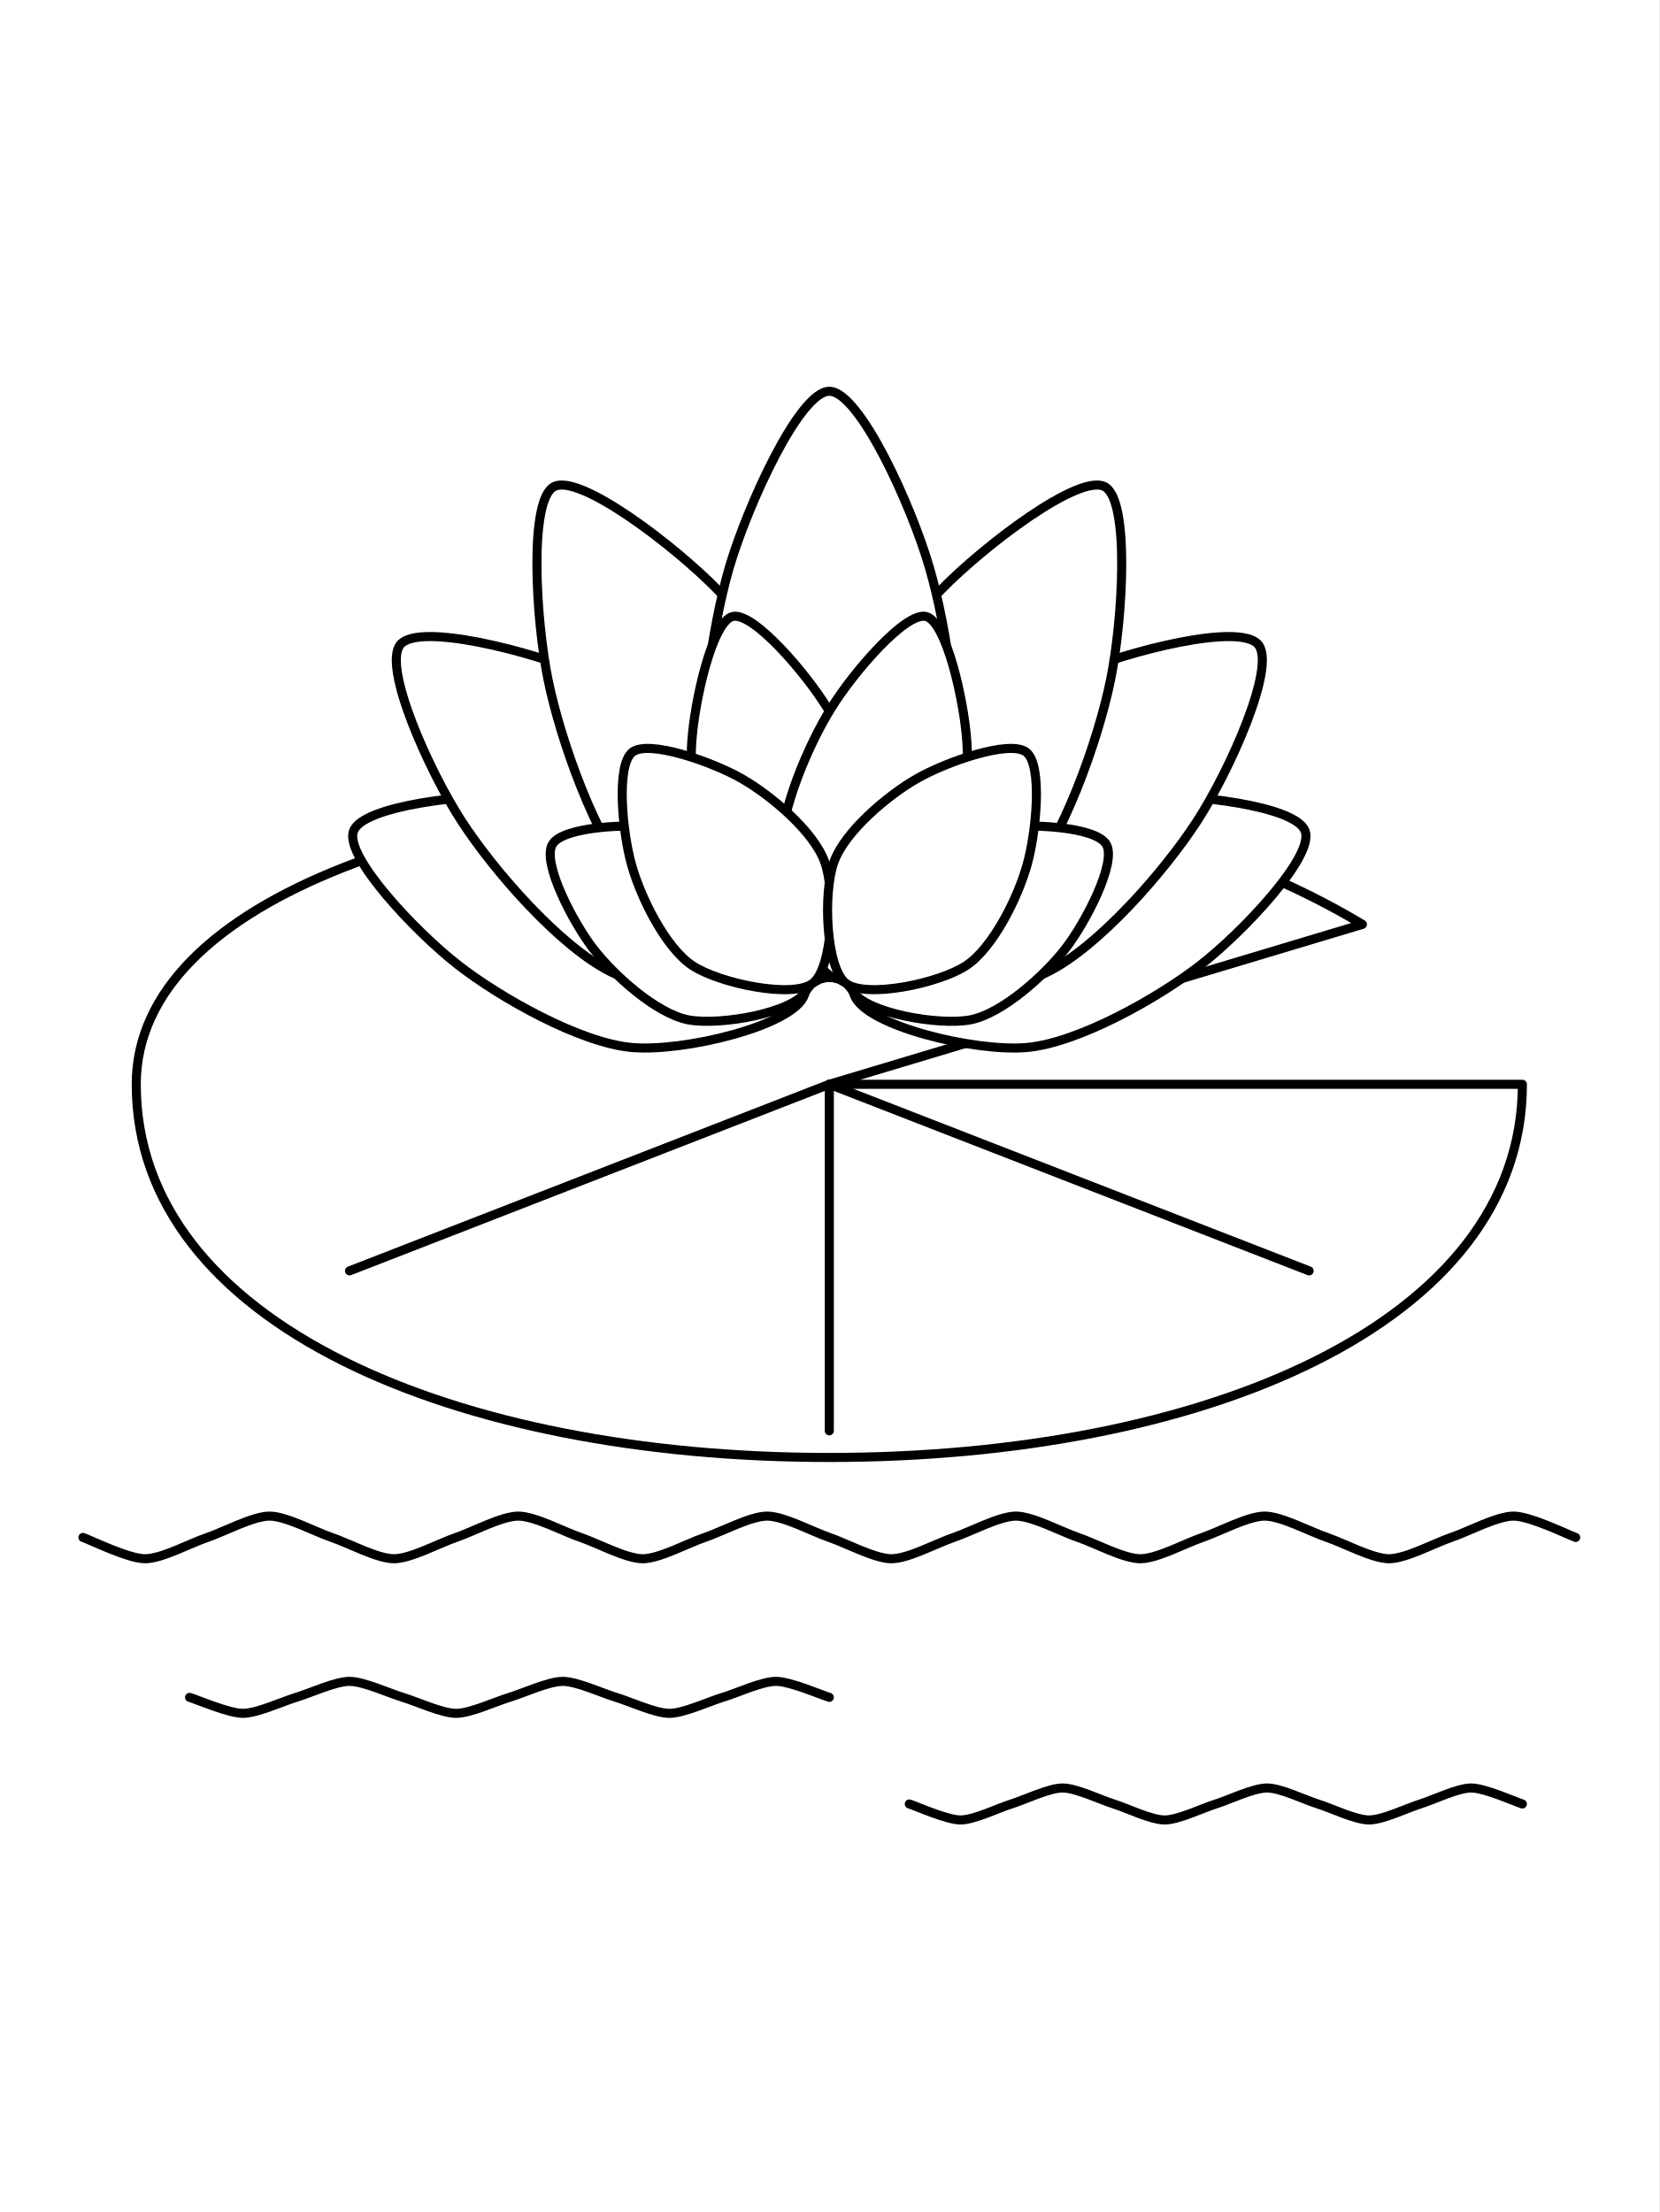
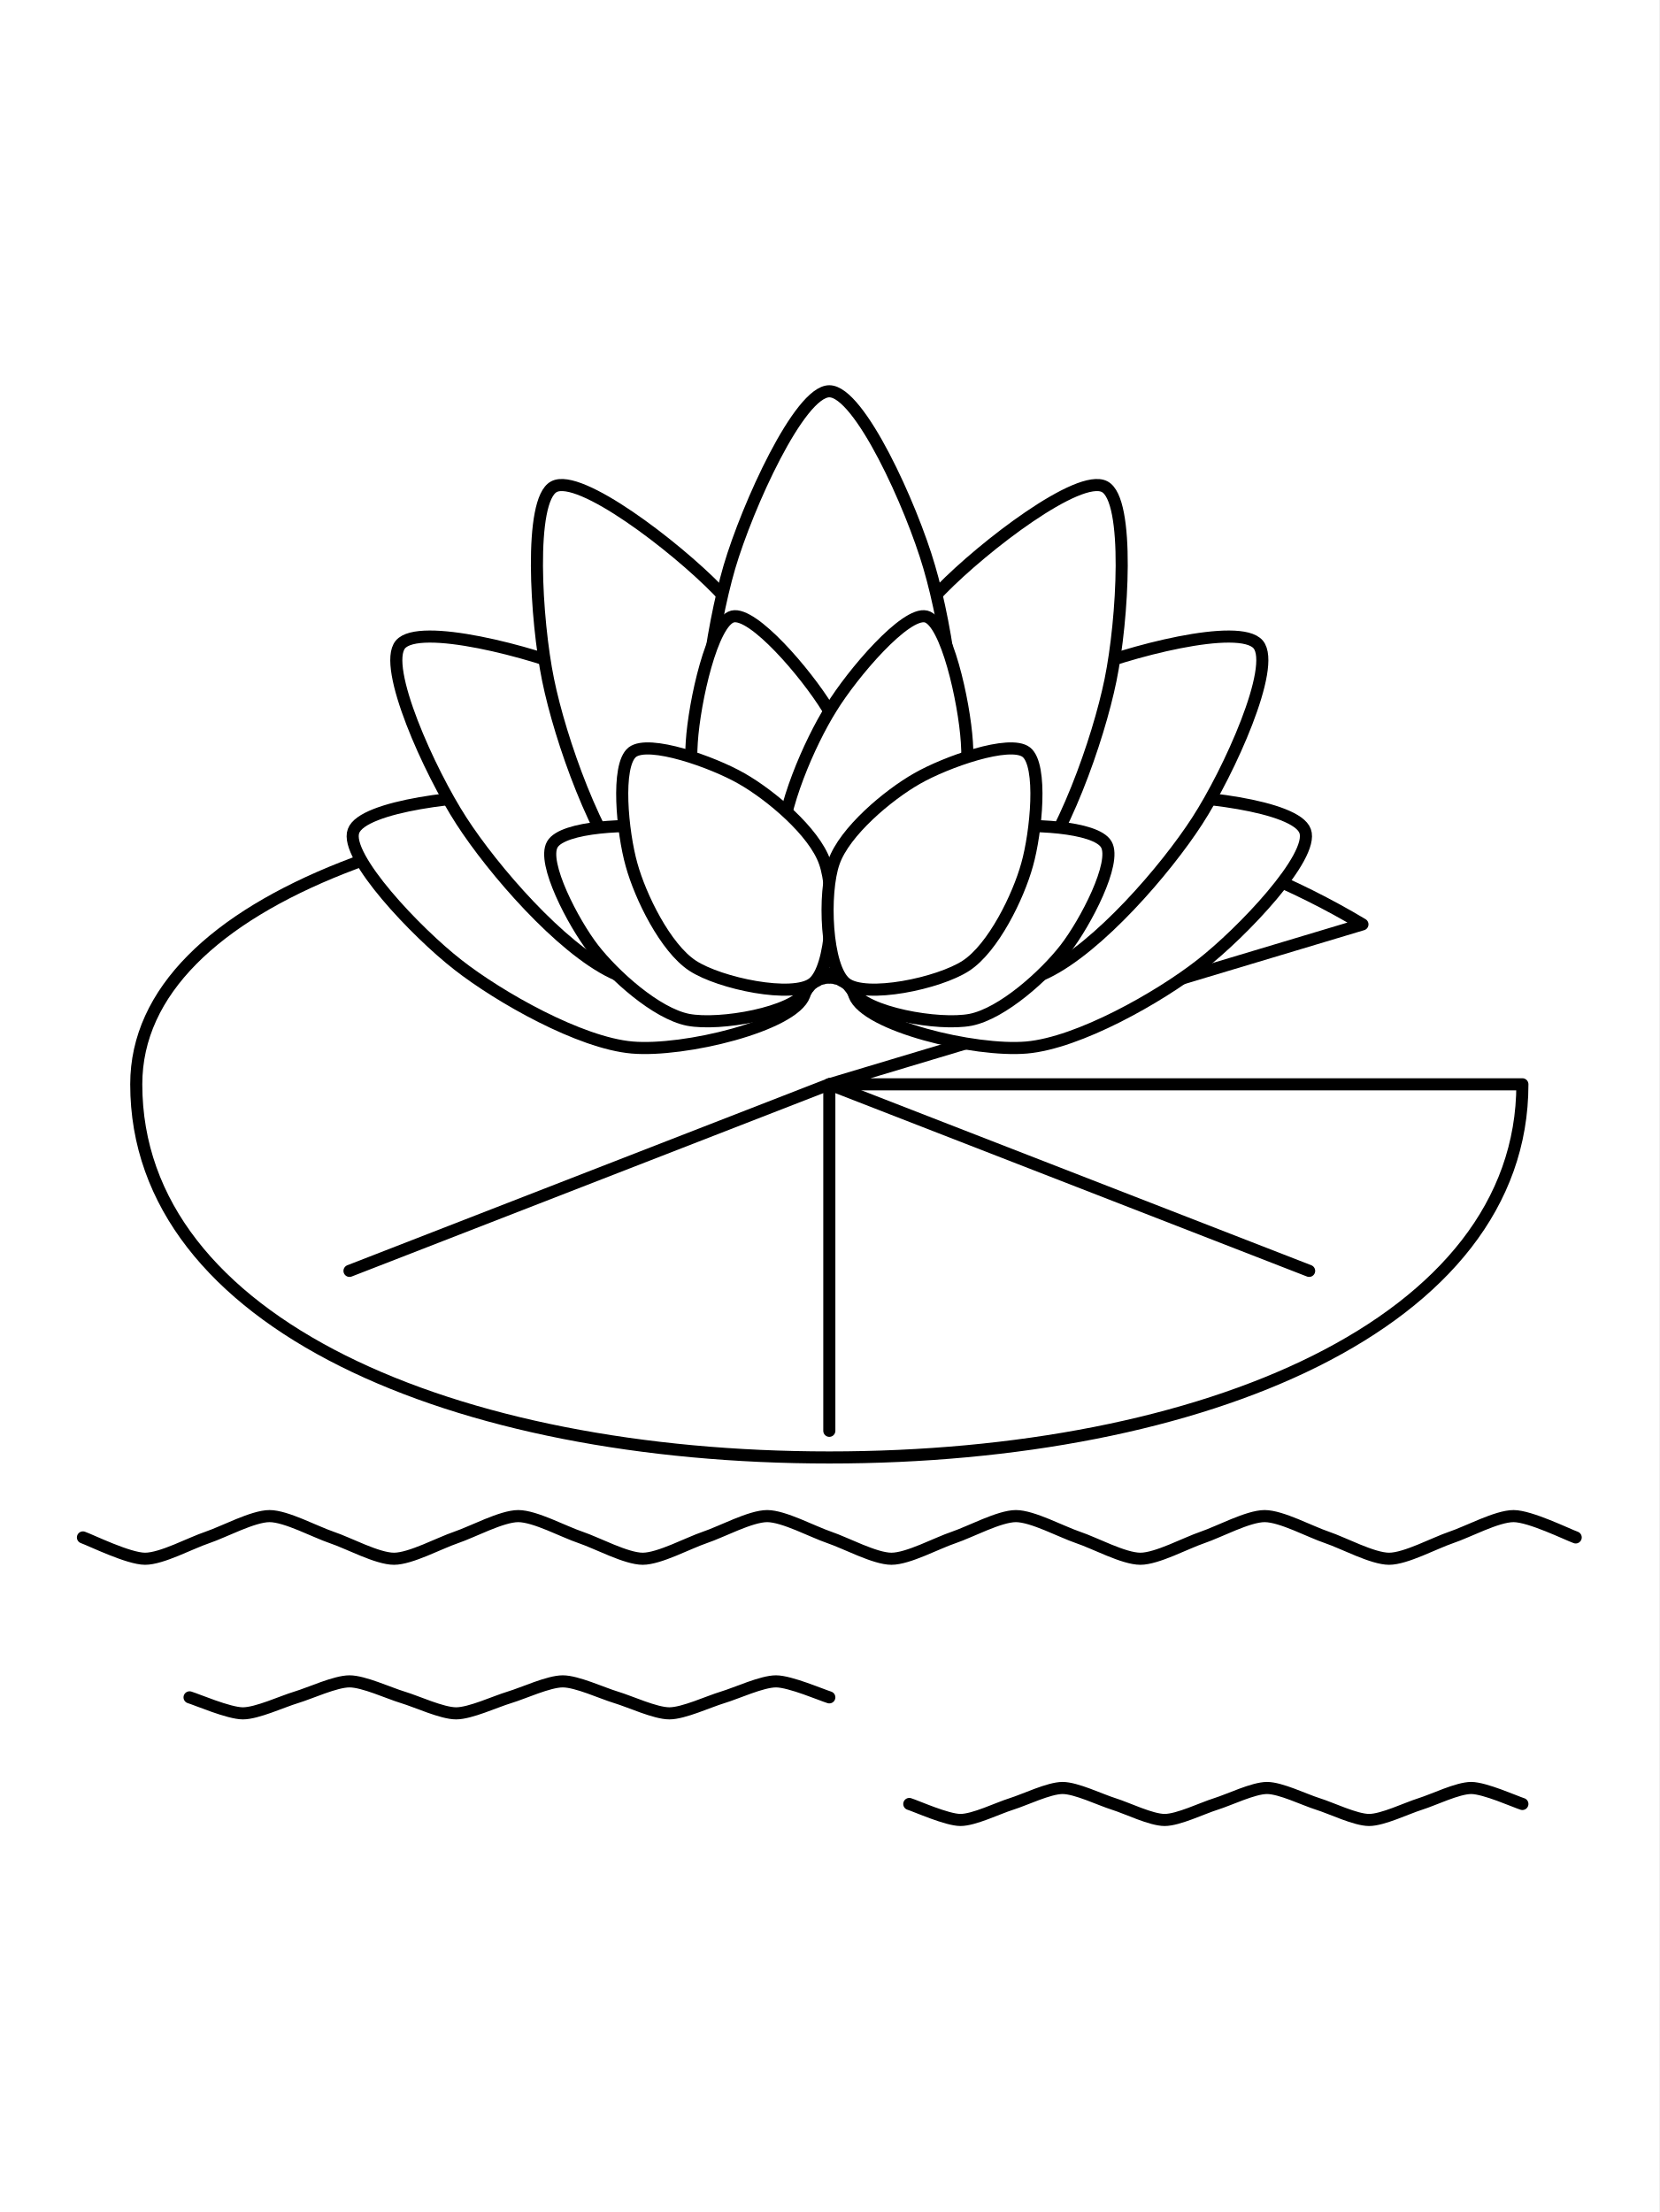
<svg xmlns="http://www.w3.org/2000/svg" version="1.1" viewBox="0 0 600 800" width="5.715in" height="7.62in" role="img" aria-label="The Water Lily, a picture to color">
  <rect width="600" height="800" fill="#fff" />
-   <g transform="translate(10.714 -60.929) scale(0.964)" fill="#fff" data-bw="white" stroke="#000" stroke-width="3.402" stroke-linecap="round" stroke-linejoin="round">
+   <g transform="translate(10.714 -60.929) scale(0.964)" fill="#fff" data-bw="white" stroke="#000" stroke-width="4.536" stroke-linecap="round" stroke-linejoin="round">
    <path fill="none" d="M20 640 C23.1 641.1 37.1 648 43.3 648 C49.6 648 60.4 642.1 66.7 640 C72.9 637.9 83.8 632 90 632 C96.2 632 107.1 637.9 113.3 640 C119.6 642.1 130.4 648 136.7 648 C142.9 648 153.8 642.1 160 640 C166.2 637.9 177.1 632 183.3 632 C189.6 632 200.4 637.9 206.7 640 C212.9 642.1 223.8 648 230 648 C236.2 648 247.1 642.1 253.3 640 C259.6 637.9 270.4 632 276.7 632 C282.9 632 293.8 637.9 300 640 C306.2 642.1 317.1 648 323.3 648 C329.6 648 340.4 642.1 346.7 640 C352.9 637.9 363.8 632 370 632 C376.2 632 387.1 637.9 393.3 640 C399.6 642.1 410.4 648 416.7 648 C422.9 648 433.8 642.1 440 640 C446.2 637.9 457.1 632 463.3 632 C469.6 632 480.4 637.9 486.7 640 C492.9 642.1 503.8 648 510 648 C516.2 648 527.1 642.1 533.3 640 C539.6 637.9 550.4 632 556.7 632 C562.9 632 576.9 638.9 580 640" />
-     <path fill="none" stroke-width="3.402" d="M60 700 C62.7 700.8 74.7 706 80 706 C85.3 706 94.7 701.6 100 700 C105.3 698.4 114.7 694 120 694 C125.3 694 134.7 698.4 140 700 C145.3 701.6 154.7 706 160 706 C165.3 706 174.7 701.6 180 700 C185.3 698.4 194.7 694 200 694 C205.3 694 214.7 698.4 220 700 C225.3 701.6 234.7 706 240 706 C245.3 706 254.7 701.6 260 700 C265.3 698.4 274.7 694 280 694 C285.3 694 297.3 699.2 300 700" />
-     <path fill="none" stroke-width="3.402" d="M330 740 C332.6 740.8 344.1 746 349.2 746 C354.3 746 363.2 741.6 368.3 740 C373.4 738.4 382.4 734 387.5 734 C392.6 734 401.6 738.4 406.7 740 C411.8 741.6 420.7 746 425.8 746 C430.9 746 439.9 741.6 445 740 C450.1 738.4 459.1 734 464.2 734 C469.3 734 478.2 738.4 483.3 740 C488.4 741.6 497.4 746 502.5 746 C507.6 746 516.6 741.6 521.7 740 C526.8 738.4 535.7 734 540.8 734 C545.9 734 557.4 739.2 560 740" />
+     <path fill="none" stroke-width="4.536" d="M60 700 C62.7 700.8 74.7 706 80 706 C85.3 706 94.7 701.6 100 700 C105.3 698.4 114.7 694 120 694 C125.3 694 134.7 698.4 140 700 C145.3 701.6 154.7 706 160 706 C165.3 706 174.7 701.6 180 700 C185.3 698.4 194.7 694 200 694 C205.3 694 214.7 698.4 220 700 C225.3 701.6 234.7 706 240 706 C245.3 706 254.7 701.6 260 700 C265.3 698.4 274.7 694 280 694 C285.3 694 297.3 699.2 300 700" />
+     <path fill="none" stroke-width="4.536" d="M330 740 C332.6 740.8 344.1 746 349.2 746 C354.3 746 363.2 741.6 368.3 740 C373.4 738.4 382.4 734 387.5 734 C392.6 734 401.6 738.4 406.7 740 C411.8 741.6 420.7 746 425.8 746 C430.9 746 439.9 741.6 445 740 C450.1 738.4 459.1 734 464.2 734 C469.3 734 478.2 738.4 483.3 740 C488.4 741.6 497.4 746 502.5 746 C507.6 746 516.6 741.6 521.7 740 C526.8 738.4 535.7 734 540.8 734 C545.9 734 557.4 739.2 560 740" />
    <path d="M300 470 L560 470 C560 560 440 610 300 610 C160 610 40 560 40 470 C40 400 160 360 300 360 C380 360 450 380 500 410 Z" />
-     <path fill="none" stroke-width="3.402" d="M300 470 L120 540" />
-     <path fill="none" stroke-width="3.402" d="M300 470 L480 540" />
-     <path fill="none" stroke-width="3.402" d="M300 470 L300 600" />
+     <path fill="none" stroke-width="4.536" d="M300 470 L120 540" />
+     <path fill="none" stroke-width="4.536" d="M300 470 L480 540" />
+     <path fill="none" stroke-width="4.536" d="M300 470 L300 600" />
    <path d="M290.6 436.6 C294.8 425.2 269.7 391.3 253.7 380.1 C237.7 368.8 203.6 362.5 183.7 361.8 C163.9 361 124.9 365.5 121.5 375 C118 384.5 145 413 160.7 425.2 C176.3 437.4 206.5 454.5 226 456.2 C245.5 457.9 286.4 448 290.6 436.6 Z" />
    <path d="M309.4 436.6 C313.6 448 354.5 457.9 374 456.2 C393.5 454.5 423.7 437.4 439.3 425.2 C455 413 482 384.5 478.5 375 C475.1 365.5 436.1 361 416.3 361.8 C396.4 362.5 362.3 368.8 346.3 380.1 C330.3 391.3 305.2 425.2 309.4 436.6 Z" />
    <path d="M292.3 433.6 C300.7 423.6 286.8 379.5 274.1 361.9 C261.5 344.3 228.5 324.5 208.2 316 C188 307.5 146.1 296.7 139.1 305 C132.2 313.3 150 352.7 162 371.2 C173.9 389.6 199.1 418.7 218.6 428.1 C238.2 437.5 284 443.5 292.3 433.6 Z" />
    <path d="M307.7 433.6 C316 443.5 361.8 437.5 381.4 428.1 C400.9 418.7 426.1 389.6 438 371.2 C450 352.7 467.8 313.3 460.9 305 C453.9 296.7 412 307.5 391.8 316 C371.5 324.5 338.5 344.3 325.9 361.9 C313.2 379.5 299.3 423.6 307.7 433.6 Z" />
    <path d="M295.3 431.2 C306.7 425.1 309.5 377.3 303.9 355.3 C298.3 333.3 274.2 300.9 258.1 284.5 C242 268 206.3 240.7 196.7 245.8 C187.2 250.8 189.9 295.8 194.5 318.3 C199.1 340.8 212.5 378.9 227.6 395.8 C242.7 412.8 283.9 437.3 295.3 431.2 Z" />
    <path d="M304.7 431.2 C316.1 437.3 357.3 412.8 372.4 395.8 C387.5 378.9 400.9 340.8 405.5 318.3 C410.1 295.8 412.8 250.8 403.3 245.8 C393.7 240.7 358 268 341.9 284.5 C325.8 300.9 301.7 333.3 296.1 355.3 C290.5 377.3 293.3 425.1 304.7 431.2 Z" />
    <path d="M300 430 C313.5 430 339.4 387.1 345 364 C350.6 340.9 344.3 299.1 337.5 276 C330.8 252.9 311.3 210 300 210 C288.8 210 269.3 252.9 262.5 276 C255.8 299.1 249.4 340.9 255 364 C260.6 387.1 286.5 430 300 430 Z" />
    <path d="M297.6 430.3 C306.8 428 317.7 397.1 318 381.9 C318.2 366.7 307.5 342 299.3 328.9 C291.2 315.7 271.4 292.6 263.7 294.5 C256.1 296.4 249.4 326.2 248.4 341.6 C247.4 357 249.5 383.9 256.9 397.2 C264.2 410.5 288.4 432.6 297.6 430.3 Z" />
    <path d="M302.4 430.3 C311.6 432.6 335.8 410.5 343.1 397.2 C350.5 383.9 352.6 357 351.6 341.6 C350.6 326.2 343.9 296.4 336.3 294.5 C328.6 292.6 308.8 315.7 300.7 328.9 C292.5 342 281.8 366.7 282 381.9 C282.3 397.1 293.2 428 302.4 430.3 Z" />
    <path d="M291.3 435 C296.1 426.8 286.5 400.4 278.5 391.2 C270.5 382 250.1 375.4 237.8 373.8 C225.4 372.1 200 373.2 196.1 380 C192.1 386.8 203.9 409.4 211.5 419.2 C219.2 429.1 235 443.4 247 445.8 C259 448.1 286.6 443.2 291.3 435 Z" />
    <path d="M308.7 435 C313.4 443.2 341 448.1 353 445.8 C365 443.4 380.8 429.1 388.5 419.2 C396.1 409.4 407.9 386.8 403.9 380 C400 373.2 374.6 372.1 362.2 373.8 C349.9 375.4 329.5 382 321.5 391.2 C313.5 400.4 303.9 426.8 308.7 435 Z" />
    <path d="M293.8 432.1 C301.3 426.3 302.4 398.2 298.3 386.7 C294.3 375.2 278 361.5 267.1 355.3 C256.3 349.1 232.3 340.6 226.1 345.4 C219.9 350.3 222.4 375.6 225.8 387.6 C229.1 399.6 238.5 418.8 248.7 425.5 C258.9 432.2 286.4 437.9 293.8 432.1 Z" />
    <path d="M306.2 432.1 C313.6 437.9 341.1 432.2 351.3 425.5 C361.5 418.8 370.9 399.6 374.2 387.6 C377.6 375.6 380.1 350.3 373.9 345.4 C367.7 340.6 343.7 349.1 332.9 355.3 C322 361.5 305.7 375.2 301.7 386.7 C297.6 398.2 298.7 426.3 306.2 432.1 Z" />
  </g>
</svg>
